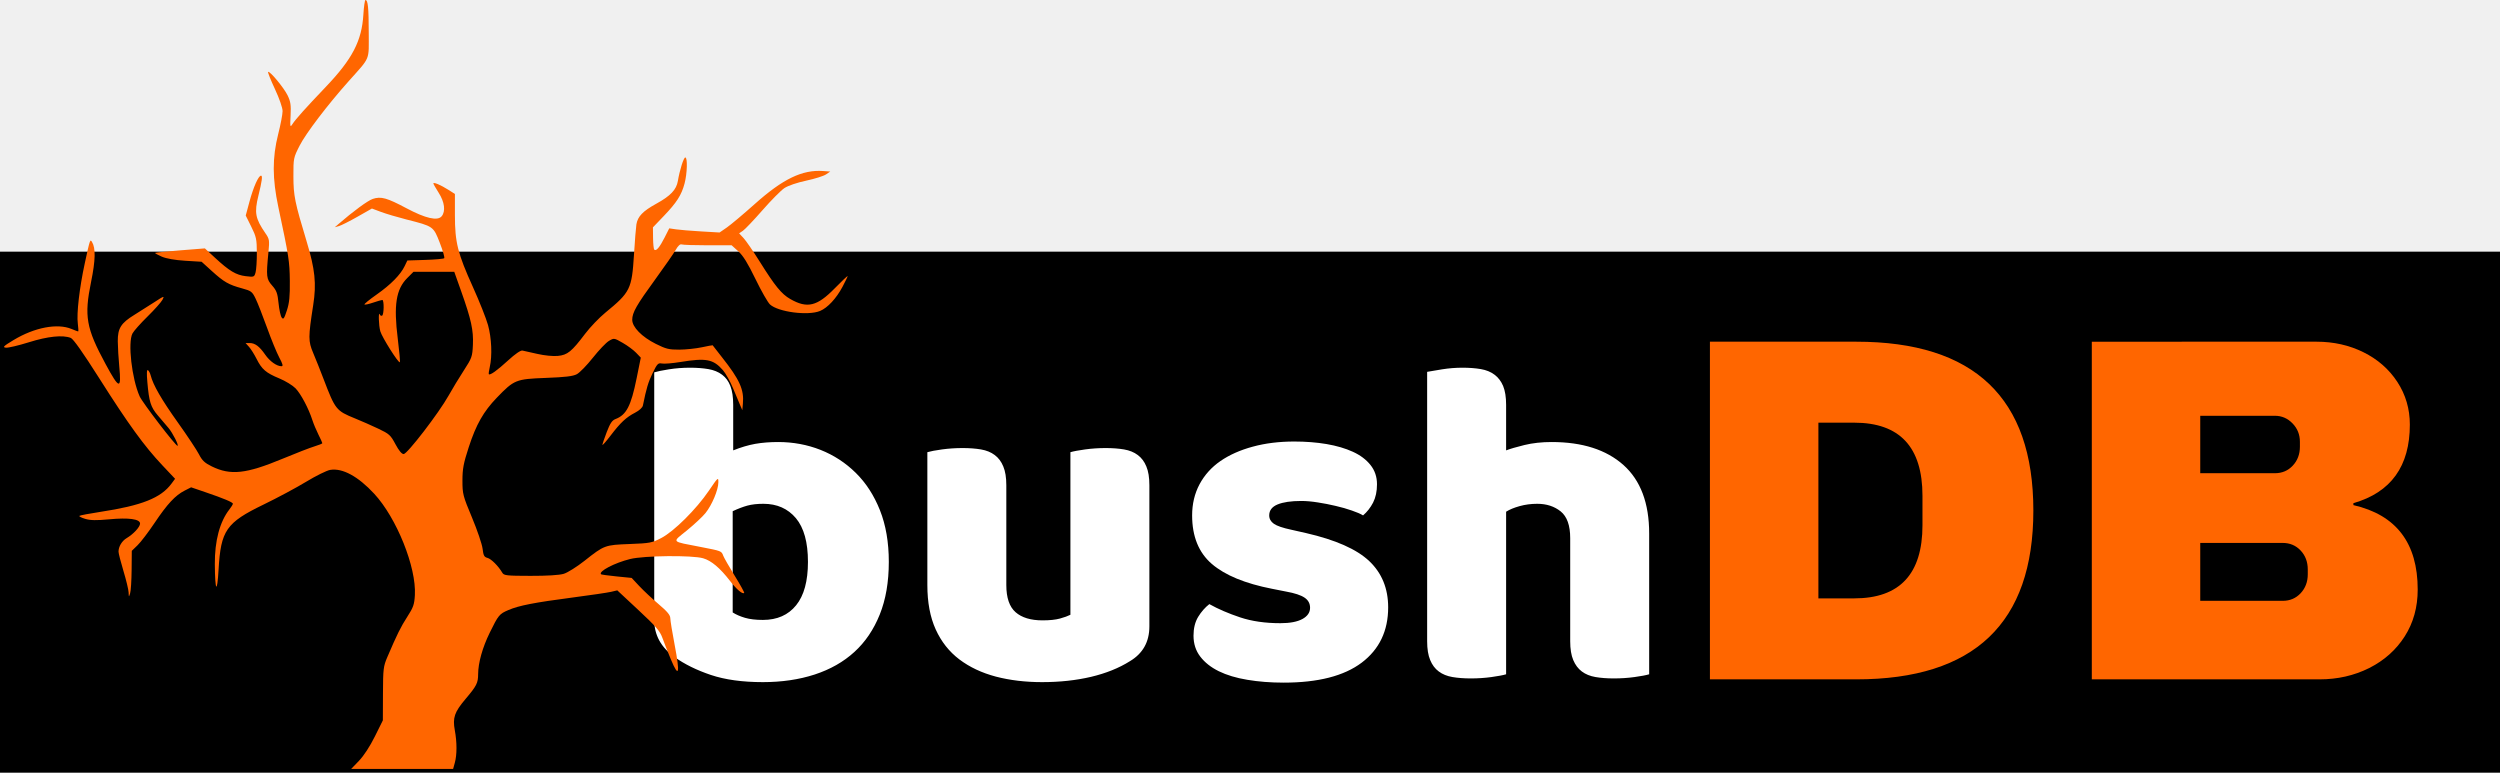
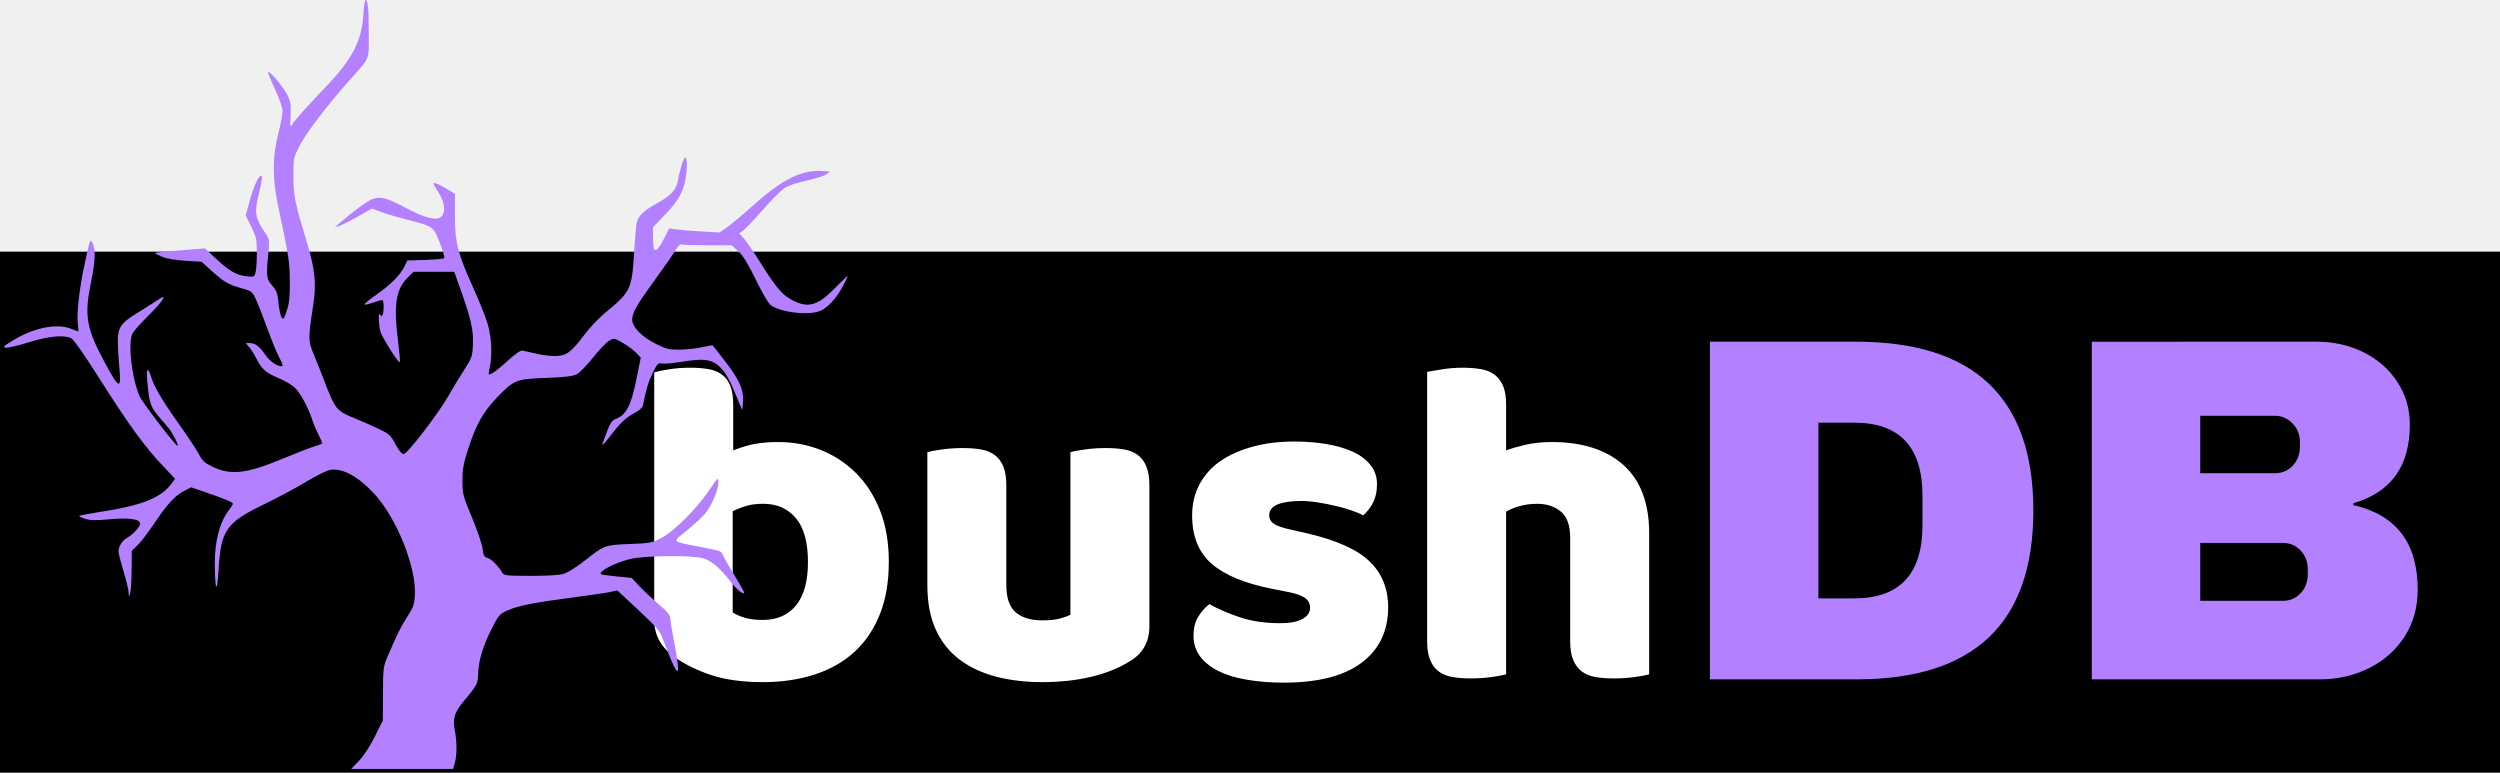
<svg xmlns="http://www.w3.org/2000/svg" width="360" height="111.264" version="1.1" viewBox="0 0 360 111.264" id="svg23">
  <defs id="defs7">
    <filter id="editing-jagged" x="0" y="0" width="1" height="1">
      <feTurbulence baseFrequency="0" result="turb" seed="1" id="feTurbulence2" />
      <feDisplacementMap in="SourceGraphic" in2="turb" id="feDisplacementMap4" scale="0" xChannelSelector="A" yChannelSelector="A" />
    </filter>
  </defs>
-   <g id="g3048">
-     <rect x="6.0092997e-10" y="36.239" width="360" height="75.025" rx="0" ry="6.944" stroke-width="0.79" id="rect9" style="fill:#000000" />
-     <path d="m 267.294,49.204 q 25.509,0 25.509,24.312 0,24.312 -25.509,24.312 H 246.228 V 49.204 Z m -5.445,11.662 v 25.3 h 5.157 q 9.83,0 9.83,-10.53 v -4.241 q 0,-10.53 -9.83,-10.53 z m 71.739,-11.662 q 3.678,0 6.747,1.518 3.076,1.518 4.882,4.273 1.8,2.755 1.8,6.152 0,8.972 -8.128,11.309 v 0.281 q 9.26,2.12 9.26,12.159 0,3.815 -1.872,6.747 -1.878,2.932 -5.124,4.561 -3.253,1.623 -7.14,1.623 H 301.22 V 49.205 Z m -16.753,10.667 v 8.272 h 10.746 q 1.558,0 2.578,-1.093 1.027,-1.099 1.027,-2.722 v -0.707 q 0,-1.558 -1.06,-2.65 -1.06,-1.099 -2.546,-1.099 z m 0,18.311 v 8.337 h 11.878 q 1.551,0 2.578,-1.093 1.027,-1.099 1.027,-2.722 v -0.707 q 0,-1.63 -1.027,-2.722 -1.027,-1.093 -2.578,-1.093 z" fill="#aa0000" stroke-width="0.654" id="path11" style="fill:#ff6600" />
-     <g transform="matrix(1.045165,0,0,1.045165,90.59312,97.16051)" fill="#ffffff" id="g15" style="fill:#ffffff;filter:url(#editing-jagged)">
-       <path d="m 3.46,-7.55 v -34.11 q 0.64,-0.2 2.04,-0.42 1.41,-0.22 2.88,-0.22 1.41,0 2.53,0.19 1.12,0.19 1.89,0.77 0.77,0.57 1.15,1.56 0.39,1 0.39,2.6 v 6.27 q 1.6,-0.64 3.04,-0.9 1.44,-0.25 3.16,-0.25 3.08,0 5.83,1.08 2.75,1.09 4.86,3.17 2.11,2.08 3.33,5.15 1.22,3.08 1.22,7.11 0,4.16 -1.25,7.26 -1.25,3.11 -3.49,5.15 -2.24,2.05 -5.47,3.11 -3.23,1.05 -7.14,1.05 -4.22,0 -7.17,-0.99 Q 8.32,-0.96 6.27,-2.43 3.46,-4.42 3.46,-7.55 Z m 14.97,0 q 2.95,0 4.58,-2.02 1.63,-2.01 1.63,-5.98 0,-4.03 -1.66,-6.02 -1.67,-1.98 -4.48,-1.98 -1.28,0 -2.21,0.25 -0.93,0.26 -2.02,0.77 v 13.95 q 0.71,0.45 1.7,0.74 0.99,0.29 2.46,0.29 z m 22.66,-4.8 v -18.31 q 0.64,-0.19 2.01,-0.38 1.38,-0.19 2.85,-0.19 1.41,0 2.53,0.19 1.12,0.19 1.89,0.77 0.77,0.57 1.18,1.57 0.42,0.99 0.42,2.59 v 13.76 q 0,2.62 1.28,3.74 1.28,1.12 3.71,1.12 1.47,0 2.4,-0.25 0.93,-0.26 1.44,-0.52 v -22.4 q 0.64,-0.19 2.02,-0.38 1.37,-0.19 2.84,-0.19 1.41,0 2.53,0.19 1.12,0.19 1.89,0.77 0.77,0.57 1.18,1.57 0.42,0.99 0.42,2.59 v 19.45 q 0,3.2 -2.69,4.8 -2.24,1.41 -5.34,2.15 -3.11,0.73 -6.75,0.73 -3.46,0 -6.37,-0.76 -2.91,-0.77 -5.03,-2.37 -2.11,-1.6 -3.26,-4.13 -1.15,-2.53 -1.15,-6.11 z m 63.49,3.07 q 0,4.86 -3.65,7.62 -3.65,2.75 -10.75,2.75 -2.69,0 -5,-0.39 -2.3,-0.38 -3.93,-1.18 -1.63,-0.8 -2.56,-2.02 -0.93,-1.21 -0.93,-2.88 0,-1.53 0.64,-2.59 0.64,-1.05 1.54,-1.76 1.85,1.03 4.25,1.83 2.4,0.8 5.54,0.8 1.98,0 3.04,-0.58 1.05,-0.58 1.05,-1.54 0,-0.89 -0.76,-1.4 -0.77,-0.52 -2.56,-0.84 l -1.92,-0.38 q -5.57,-1.09 -8.29,-3.42 -2.72,-2.34 -2.72,-6.69 0,-2.37 1.02,-4.29 1.03,-1.92 2.88,-3.2 1.86,-1.28 4.45,-1.98 2.59,-0.71 5.73,-0.71 2.37,0 4.45,0.35 2.08,0.36 3.61,1.06 1.54,0.7 2.43,1.82 0.9,1.12 0.9,2.66 0,1.47 -0.54,2.53 -0.55,1.05 -1.38,1.76 -0.51,-0.32 -1.54,-0.67 -1.02,-0.36 -2.24,-0.64 -1.21,-0.29 -2.46,-0.48 -1.25,-0.2 -2.27,-0.2 -2.11,0 -3.27,0.48 -1.15,0.48 -1.15,1.51 0,0.7 0.64,1.15 0.64,0.45 2.43,0.83 l 1.99,0.45 q 6.14,1.41 8.73,3.87 2.6,2.47 2.6,6.37 z m 35.96,-10.18 v 19.4 q -0.64,0.19 -2.01,0.38 -1.38,0.19 -2.85,0.19 -1.41,0 -2.53,-0.19 -1.12,-0.19 -1.89,-0.77 -0.76,-0.57 -1.18,-1.57 -0.42,-0.99 -0.42,-2.59 v -14.21 q 0,-2.62 -1.31,-3.68 -1.31,-1.05 -3.23,-1.05 -1.28,0 -2.43,0.32 -1.15,0.32 -1.86,0.77 v 22.4 q -0.64,0.19 -2.01,0.38 -1.38,0.19 -2.85,0.19 -1.41,0 -2.53,-0.19 -1.12,-0.19 -1.89,-0.77 -0.77,-0.57 -1.18,-1.57 -0.42,-0.99 -0.42,-2.59 v -37.12 q 0.71,-0.13 2.08,-0.35 1.38,-0.22 2.79,-0.22 1.4,0 2.52,0.19 1.12,0.19 1.89,0.77 0.77,0.57 1.19,1.56 0.41,1 0.41,2.6 v 6.27 q 0.83,-0.32 2.53,-0.74 1.7,-0.41 3.74,-0.41 6.34,0 9.89,3.16 3.55,3.17 3.55,9.44 z" fill="#ffffff" id="path13" style="fill:#ffffff" />
+   <g id="g903">
+     <g id="g925">
+       <rect x="6.0092997e-10" y="36.239" width="360" height="75.025" rx="0" ry="6.944" stroke-width="0.79" id="rect9" style="fill:#000000" />
+       <path d="m 267.294,49.204 q 25.509,0 25.509,24.312 0,24.312 -25.509,24.312 H 246.228 V 49.204 Z m -5.445,11.662 v 25.3 h 5.157 q 9.83,0 9.83,-10.53 v -4.241 q 0,-10.53 -9.83,-10.53 z m 71.739,-11.662 q 3.678,0 6.747,1.518 3.076,1.518 4.882,4.273 1.8,2.755 1.8,6.152 0,8.972 -8.128,11.309 v 0.281 q 9.26,2.12 9.26,12.159 0,3.815 -1.872,6.747 -1.878,2.932 -5.124,4.561 -3.253,1.623 -7.14,1.623 H 301.22 V 49.205 Z m -16.753,10.667 v 8.272 h 10.746 q 1.558,0 2.578,-1.093 1.027,-1.099 1.027,-2.722 v -0.707 q 0,-1.558 -1.06,-2.65 -1.06,-1.099 -2.546,-1.099 z m 0,18.311 v 8.337 h 11.878 q 1.551,0 2.578,-1.093 1.027,-1.099 1.027,-2.722 v -0.707 q 0,-1.63 -1.027,-2.722 -1.027,-1.093 -2.578,-1.093 z" fill="#aa0000" stroke-width="0.654" id="path11" style="fill:#b380ff" />
+       <g transform="matrix(1.045165,0,0,1.045165,90.59312,97.16051)" fill="#ffffff" id="g15" style="fill:#ffffff;filter:url(#editing-jagged)">
+         <path d="m 3.46,-7.55 v -34.11 q 0.64,-0.2 2.04,-0.42 1.41,-0.22 2.88,-0.22 1.41,0 2.53,0.19 1.12,0.19 1.89,0.77 0.77,0.57 1.15,1.56 0.39,1 0.39,2.6 v 6.27 q 1.6,-0.64 3.04,-0.9 1.44,-0.25 3.16,-0.25 3.08,0 5.83,1.08 2.75,1.09 4.86,3.17 2.11,2.08 3.33,5.15 1.22,3.08 1.22,7.11 0,4.16 -1.25,7.26 -1.25,3.11 -3.49,5.15 -2.24,2.05 -5.47,3.11 -3.23,1.05 -7.14,1.05 -4.22,0 -7.17,-0.99 Q 8.32,-0.96 6.27,-2.43 3.46,-4.42 3.46,-7.55 Z m 14.97,0 q 2.95,0 4.58,-2.02 1.63,-2.01 1.63,-5.98 0,-4.03 -1.66,-6.02 -1.67,-1.98 -4.48,-1.98 -1.28,0 -2.21,0.25 -0.93,0.26 -2.02,0.77 v 13.95 q 0.71,0.45 1.7,0.74 0.99,0.29 2.46,0.29 z m 22.66,-4.8 v -18.31 q 0.64,-0.19 2.01,-0.38 1.38,-0.19 2.85,-0.19 1.41,0 2.53,0.19 1.12,0.19 1.89,0.77 0.77,0.57 1.18,1.57 0.42,0.99 0.42,2.59 v 13.76 q 0,2.62 1.28,3.74 1.28,1.12 3.71,1.12 1.47,0 2.4,-0.25 0.93,-0.26 1.44,-0.52 v -22.4 q 0.64,-0.19 2.02,-0.38 1.37,-0.19 2.84,-0.19 1.41,0 2.53,0.19 1.12,0.19 1.89,0.77 0.77,0.57 1.18,1.57 0.42,0.99 0.42,2.59 v 19.45 q 0,3.2 -2.69,4.8 -2.24,1.41 -5.34,2.15 -3.11,0.73 -6.75,0.73 -3.46,0 -6.37,-0.76 -2.91,-0.77 -5.03,-2.37 -2.11,-1.6 -3.26,-4.13 -1.15,-2.53 -1.15,-6.11 z m 63.49,3.07 q 0,4.86 -3.65,7.62 -3.65,2.75 -10.75,2.75 -2.69,0 -5,-0.39 -2.3,-0.38 -3.93,-1.18 -1.63,-0.8 -2.56,-2.02 -0.93,-1.21 -0.93,-2.88 0,-1.53 0.64,-2.59 0.64,-1.05 1.54,-1.76 1.85,1.03 4.25,1.83 2.4,0.8 5.54,0.8 1.98,0 3.04,-0.58 1.05,-0.58 1.05,-1.54 0,-0.89 -0.76,-1.4 -0.77,-0.52 -2.56,-0.84 l -1.92,-0.38 q -5.57,-1.09 -8.29,-3.42 -2.72,-2.34 -2.72,-6.69 0,-2.37 1.02,-4.29 1.03,-1.92 2.88,-3.2 1.86,-1.28 4.45,-1.98 2.59,-0.71 5.73,-0.71 2.37,0 4.45,0.35 2.08,0.36 3.61,1.06 1.54,0.7 2.43,1.82 0.9,1.12 0.9,2.66 0,1.47 -0.54,2.53 -0.55,1.05 -1.38,1.76 -0.51,-0.32 -1.54,-0.67 -1.02,-0.36 -2.24,-0.64 -1.21,-0.29 -2.46,-0.48 -1.25,-0.2 -2.27,-0.2 -2.11,0 -3.27,0.48 -1.15,0.48 -1.15,1.51 0,0.7 0.64,1.15 0.64,0.45 2.43,0.83 l 1.99,0.45 q 6.14,1.41 8.73,3.87 2.6,2.47 2.6,6.37 z m 35.96,-10.18 v 19.4 q -0.64,0.19 -2.01,0.38 -1.38,0.19 -2.85,0.19 -1.41,0 -2.53,-0.19 -1.12,-0.19 -1.89,-0.77 -0.76,-0.57 -1.18,-1.57 -0.42,-0.99 -0.42,-2.59 v -14.21 q 0,-2.62 -1.31,-3.68 -1.31,-1.05 -3.23,-1.05 -1.28,0 -2.43,0.32 -1.15,0.32 -1.86,0.77 v 22.4 q -0.64,0.19 -2.01,0.38 -1.38,0.19 -2.85,0.19 -1.41,0 -2.53,-0.19 -1.12,-0.19 -1.89,-0.77 -0.77,-0.57 -1.18,-1.57 -0.42,-0.99 -0.42,-2.59 v -37.12 q 0.71,-0.13 2.08,-0.35 1.38,-0.22 2.79,-0.22 1.4,0 2.52,0.19 1.12,0.19 1.89,0.77 0.77,0.57 1.19,1.56 0.41,1 0.41,2.6 v 6.27 q 0.83,-0.32 2.53,-0.74 1.7,-0.41 3.74,-0.41 6.34,0 9.89,3.16 3.55,3.17 3.55,9.44 z" fill="#ffffff" id="path13" style="fill:#ffffff" />
+       </g>
+       <path d="m 51.692,109.556 c 0.688,-0.714 1.577,-2.075 2.283,-3.498 l 1.156,-2.328 0.016,-3.84 c 0.015,-3.572 0.059,-3.94 0.629,-5.272 1.396,-3.264 1.945,-4.371 2.887,-5.827 0.857,-1.325 1.003,-1.743 1.079,-3.102 0.226,-4.002 -2.622,-11.097 -5.856,-14.59 -2.321,-2.507 -4.58,-3.732 -6.338,-3.435 -0.495,0.084 -2.052,0.852 -3.46,1.707 -1.408,0.855 -4.173,2.336 -6.145,3.29 -5.372,2.6 -6.146,3.717 -6.468,9.344 -0.206,3.603 -0.508,3.183 -0.54,-0.75 -0.027,-3.368 0.712,-6.138 2.113,-7.918 0.267,-0.34 0.486,-0.699 0.486,-0.798 0,-0.214 -1.282,-0.751 -4.021,-1.686 l -1.992,-0.68 -0.941,0.48 c -1.347,0.687 -2.494,1.922 -4.322,4.65 -0.88,1.314 -1.979,2.756 -2.441,3.204 l -0.84,0.814 -0.024,2.757 c -0.013,1.516 -0.11,3.026 -0.215,3.354 -0.188,0.586 -0.192,0.584 -0.218,-0.119 -0.014,-0.394 -0.347,-1.78 -0.74,-3.081 -0.392,-1.301 -0.713,-2.558 -0.713,-2.793 0,-0.73 0.49,-1.547 1.167,-1.947 0.975,-0.576 1.935,-1.615 1.935,-2.095 0,-0.659 -1.625,-0.882 -4.466,-0.614 -1.822,0.172 -2.687,0.156 -3.424,-0.065 -0.542,-0.163 -0.925,-0.357 -0.85,-0.432 0.075,-0.075 1.451,-0.337 3.058,-0.582 5.927,-0.904 8.684,-2 10.205,-4.058 l 0.518,-0.701 -1.847,-1.958 c -2.586,-2.742 -4.896,-5.926 -9.04,-12.466 -2.352,-3.712 -3.769,-5.721 -4.132,-5.862 -1.163,-0.452 -3.301,-0.229 -6.044,0.631 -1.484,0.465 -2.968,0.814 -3.299,0.776 -0.515,-0.06 -0.355,-0.218 1.119,-1.107 3.006,-1.812 6.299,-2.439 8.335,-1.588 0.471,0.197 0.901,0.358 0.955,0.358 0.054,0 0.031,-0.511 -0.052,-1.135 -0.191,-1.441 0.233,-5.119 0.996,-8.649 0.756,-3.493 0.773,-3.545 1.044,-3.107 0.548,0.886 0.509,2.63 -0.128,5.745 -1.015,4.963 -0.717,6.652 2.092,11.847 1.982,3.666 2.289,3.718 1.964,0.332 -0.108,-1.128 -0.203,-2.749 -0.212,-3.602 -0.018,-1.89 0.454,-2.639 2.421,-3.843 0.728,-0.445 2.004,-1.254 2.837,-1.798 1.425,-0.93 1.494,-0.951 1.181,-0.358 -0.183,0.347 -1.154,1.435 -2.158,2.42 -1.004,0.984 -1.978,2.08 -2.165,2.434 -0.692,1.309 -0.102,6.498 1.03,9.056 0.397,0.897 5.166,7.123 5.456,7.123 0.238,0 -0.7,-1.857 -1.289,-2.552 -0.355,-0.419 -1.059,-1.249 -1.565,-1.843 -1.007,-1.185 -1.243,-1.941 -1.49,-4.767 -0.111,-1.273 -0.085,-1.835 0.081,-1.732 0.135,0.084 0.314,0.424 0.398,0.757 0.345,1.376 1.562,3.486 3.907,6.774 1.366,1.915 2.738,3.983 3.05,4.595 0.453,0.889 0.823,1.238 1.841,1.736 2.708,1.325 4.935,1.084 10.193,-1.103 1.903,-0.792 3.97,-1.593 4.594,-1.78 0.623,-0.188 1.133,-0.394 1.133,-0.459 0,-0.065 -0.254,-0.625 -0.564,-1.244 -0.31,-0.619 -0.702,-1.555 -0.87,-2.08 -0.534,-1.667 -1.655,-3.781 -2.425,-4.576 -0.41,-0.423 -1.454,-1.062 -2.321,-1.421 -1.943,-0.804 -2.53,-1.308 -3.296,-2.832 -0.33,-0.656 -0.821,-1.435 -1.092,-1.73 L 35.36,49.397 h 0.585 c 0.778,0 1.412,0.472 2.241,1.669 0.671,0.968 1.661,1.672 2.352,1.672 0.262,0 0.184,-0.305 -0.322,-1.253 -0.368,-0.689 -1.164,-2.628 -1.768,-4.309 -0.605,-1.681 -1.34,-3.553 -1.635,-4.16 -0.499,-1.029 -0.632,-1.131 -1.967,-1.494 -1.923,-0.523 -2.602,-0.913 -4.339,-2.49 l -1.475,-1.339 -2.343,-0.143 c -1.487,-0.091 -2.727,-0.308 -3.394,-0.594 -0.578,-0.248 -1.008,-0.491 -0.955,-0.539 0.053,-0.048 1.687,-0.214 3.63,-0.368 l 3.533,-0.281 1.453,1.345 c 2.059,1.906 3.035,2.491 4.436,2.657 1.187,0.141 1.223,0.127 1.41,-0.544 0.105,-0.378 0.188,-1.654 0.183,-2.836 -0.007,-1.946 -0.083,-2.298 -0.804,-3.75 l -0.796,-1.602 0.533,-1.977 c 0.571,-2.121 1.301,-3.767 1.671,-3.767 0.245,0 0.145,0.762 -0.382,2.898 -0.602,2.438 -0.446,3.271 1.008,5.388 0.589,0.857 0.61,0.995 0.434,2.811 -0.333,3.432 -0.293,3.779 0.542,4.73 0.637,0.725 0.781,1.121 0.92,2.535 0.091,0.922 0.294,1.851 0.451,2.066 0.243,0.333 0.354,0.183 0.745,-1.01 0.36,-1.099 0.452,-2.018 0.427,-4.264 -0.032,-2.838 -0.13,-3.47 -1.651,-10.619 -0.876,-4.116 -0.883,-7.112 -0.026,-10.5 0.349,-1.378 0.635,-2.875 0.635,-3.326 1.78e-4,-0.476 -0.461,-1.808 -1.1,-3.175 -0.605,-1.295 -1.049,-2.407 -0.985,-2.47 0.209,-0.209 2.275,2.275 2.808,3.377 0.431,0.891 0.506,1.391 0.431,2.884 -0.085,1.687 -0.067,1.769 0.272,1.244 0.457,-0.706 1.872,-2.286 4.78,-5.334 3.846,-4.031 5.201,-6.638 5.429,-10.44 C 52.396,0.94 52.532,0 52.63,0 c 0.352,0 0.466,1.135 0.469,4.695 0.004,4.13 0.297,3.421 -2.892,6.998 -3.048,3.419 -6.171,7.523 -7.064,9.283 -0.88,1.734 -0.898,1.823 -0.892,4.417 0.007,2.792 0.197,3.727 1.909,9.39 1.209,4 1.422,6.059 0.945,9.126 -0.727,4.674 -0.727,5.213 7.11e-4,6.932 0.358,0.847 1.02,2.506 1.47,3.687 1.7,4.461 1.828,4.622 4.53,5.717 0.901,0.365 2.412,1.03 3.359,1.479 1.589,0.753 1.779,0.925 2.479,2.239 0.491,0.921 0.909,1.423 1.183,1.423 0.52,0 5.083,-5.936 6.468,-8.416 0.53,-0.949 1.517,-2.578 2.193,-3.62 1.163,-1.794 1.233,-1.99 1.311,-3.699 0.095,-2.091 -0.245,-3.644 -1.69,-7.71 l -0.996,-2.804 h -5.868 l -0.901,0.901 c -1.613,1.613 -1.972,3.904 -1.367,8.723 0.227,1.808 0.362,3.338 0.3,3.4 -0.185,0.185 -2.56,-3.579 -2.812,-4.455 -0.234,-0.815 -0.3,-2.983 -0.074,-2.423 0.066,0.165 0.219,0.239 0.339,0.165 0.271,-0.168 0.292,-2.254 0.022,-2.254 -0.108,0 -0.704,0.173 -1.325,0.385 -0.621,0.212 -1.182,0.332 -1.247,0.267 -0.065,-0.065 0.719,-0.705 1.743,-1.423 2.043,-1.432 3.461,-2.87 4.052,-4.111 l 0.384,-0.804 2.571,-0.08 c 1.414,-0.044 2.645,-0.154 2.736,-0.245 0.091,-0.091 -0.196,-1.092 -0.637,-2.225 -0.924,-2.374 -0.914,-2.367 -4.795,-3.351 -1.289,-0.327 -2.937,-0.816 -3.66,-1.087 l -1.316,-0.492 -2.078,1.18 c -1.143,0.649 -2.346,1.256 -2.674,1.348 l -0.597,0.168 0.499,-0.433 c 2.161,-1.872 4.265,-3.415 4.977,-3.65 1.18,-0.389 2.027,-0.154 4.84,1.343 2.769,1.474 4.489,1.865 5.077,1.156 0.589,-0.71 0.419,-2.056 -0.426,-3.373 -0.424,-0.66 -0.77,-1.269 -0.77,-1.352 0,-0.228 1.045,0.214 2.136,0.903 l 0.966,0.61 v 3.061 c 0,3.911 0.396,5.489 2.6,10.36 0.927,2.05 1.903,4.51 2.168,5.466 0.513,1.851 0.621,4.442 0.251,6.037 -0.121,0.521 -0.181,0.986 -0.134,1.034 0.185,0.185 1.195,-0.537 2.767,-1.979 1.015,-0.932 1.808,-1.479 2.068,-1.427 0.232,0.046 1.207,0.264 2.166,0.485 1.005,0.231 2.248,0.353 2.934,0.287 1.393,-0.134 1.982,-0.612 3.939,-3.199 0.709,-0.938 2.014,-2.299 2.898,-3.025 3.603,-2.956 3.819,-3.394 4.128,-8.361 0.124,-1.988 0.281,-3.952 0.35,-4.365 0.19,-1.138 0.934,-1.907 2.873,-2.972 2.037,-1.118 2.887,-2.014 3.096,-3.264 0.267,-1.596 0.834,-3.393 1.071,-3.393 0.342,0 0.277,2.316 -0.106,3.752 -0.444,1.667 -1.124,2.731 -2.991,4.681 l -1.563,1.632 0.017,1.527 c 0.01,0.84 0.087,1.597 0.173,1.683 0.266,0.266 0.772,-0.323 1.48,-1.722 l 0.68,-1.344 0.973,0.144 c 0.535,0.079 2.166,0.214 3.623,0.299 l 2.651,0.155 1.048,-0.724 c 0.576,-0.398 2.39,-1.923 4.031,-3.389 4.035,-3.604 6.838,-4.956 9.831,-4.74 l 1.027,0.074 -0.615,0.418 c -0.338,0.23 -1.623,0.633 -2.854,0.896 -1.308,0.279 -2.608,0.723 -3.126,1.065 -0.488,0.323 -1.91,1.755 -3.16,3.184 -1.251,1.428 -2.52,2.763 -2.821,2.967 l -0.548,0.37 0.638,0.681 c 0.351,0.374 1.41,1.916 2.354,3.425 2.175,3.479 3.111,4.626 4.361,5.344 2.455,1.411 3.874,1.07 6.428,-1.545 1.017,-1.042 1.849,-1.828 1.849,-1.746 0,0.081 -0.336,0.778 -0.746,1.548 -0.89,1.671 -2.14,3.015 -3.223,3.468 -1.716,0.717 -6.026,0.158 -7.216,-0.935 -0.314,-0.289 -1.254,-1.934 -2.088,-3.656 -1.097,-2.265 -1.781,-3.371 -2.475,-3.997 l -0.958,-0.866 h -3.44 c -1.892,0 -3.588,-0.057 -3.769,-0.126 -0.205,-0.079 -0.521,0.213 -0.838,0.776 -0.28,0.496 -1.595,2.393 -2.924,4.216 -2.729,3.746 -3.345,4.825 -3.345,5.863 0,1.047 1.383,2.458 3.396,3.466 1.458,0.73 1.902,0.839 3.377,0.832 0.934,-0.005 2.395,-0.158 3.247,-0.34 0.852,-0.183 1.554,-0.313 1.561,-0.29 0.007,0.023 0.607,0.794 1.334,1.712 2.554,3.227 3.207,4.673 3.022,6.697 l -0.086,0.94 -0.294,-0.684 c -0.162,-0.376 -0.63,-1.491 -1.041,-2.478 -0.411,-0.987 -1.069,-2.161 -1.463,-2.609 -1.39,-1.583 -2.408,-1.776 -6.133,-1.166 -1.116,0.183 -2.304,0.279 -2.642,0.215 -0.555,-0.106 -0.684,0.028 -1.345,1.393 -0.635,1.312 -0.889,2.159 -1.394,4.648 -0.062,0.306 -0.513,0.723 -1.12,1.036 -1.296,0.668 -2.098,1.419 -3.549,3.32 -0.641,0.84 -1.165,1.433 -1.165,1.317 0,-0.115 0.281,-0.944 0.624,-1.841 0.478,-1.251 0.77,-1.688 1.252,-1.871 1.576,-0.599 2.241,-1.876 3.046,-5.848 l 0.607,-2.999 -0.677,-0.707 c -0.372,-0.389 -1.239,-1.029 -1.926,-1.422 -1.244,-0.712 -1.253,-0.713 -1.984,-0.282 -0.404,0.238 -1.441,1.324 -2.304,2.413 -0.863,1.089 -1.903,2.159 -2.312,2.378 -0.561,0.301 -1.653,0.432 -4.477,0.538 -4.31,0.162 -4.558,0.262 -7.059,2.857 -1.912,1.983 -2.975,3.857 -4.034,7.112 -0.763,2.345 -0.909,3.12 -0.909,4.822 4.72e-4,1.931 0.067,2.188 1.38,5.328 0.759,1.815 1.442,3.83 1.519,4.478 0.116,0.981 0.234,1.202 0.7,1.319 0.535,0.134 1.584,1.181 2.138,2.134 0.236,0.407 0.602,0.448 4.057,0.454 2.412,0.005 4.162,-0.103 4.797,-0.296 0.55,-0.167 1.892,-1.009 2.983,-1.87 2.855,-2.256 2.925,-2.282 6.502,-2.418 2.905,-0.11 3.213,-0.168 4.548,-0.861 1.833,-0.951 5.049,-4.147 6.865,-6.823 1.324,-1.951 1.368,-1.989 1.362,-1.193 -0.008,1.089 -0.919,3.261 -1.856,4.423 -0.414,0.513 -1.61,1.632 -2.657,2.485 -2.2,1.793 -2.413,1.539 2.013,2.401 2.981,0.58 2.943,0.565 3.212,1.272 0.11,0.288 0.853,1.586 1.652,2.883 0.799,1.298 1.41,2.402 1.357,2.455 -0.231,0.231 -1.091,-0.496 -2.032,-1.716 -1.45,-1.879 -2.693,-2.929 -3.877,-3.273 -1.585,-0.461 -8.506,-0.39 -10.515,0.107 -2.248,0.556 -4.599,1.789 -4.19,2.198 0.05,0.05 1.062,0.188 2.249,0.307 l 2.158,0.216 1.097,1.173 c 0.603,0.645 1.855,1.815 2.781,2.6 1.252,1.06 1.686,1.581 1.688,2.024 0.002,0.328 0.285,2.069 0.63,3.869 0.793,4.142 0.612,4.846 -0.538,2.09 -0.463,-1.111 -1.023,-2.532 -1.244,-3.157 -0.331,-0.937 -0.935,-1.634 -3.442,-3.971 l -3.041,-2.836 -0.893,0.211 c -0.491,0.116 -2.987,0.485 -5.546,0.82 -5.489,0.718 -7.723,1.153 -9.232,1.8 -1.318,0.565 -1.445,0.719 -2.694,3.263 -1.047,2.135 -1.667,4.351 -1.673,5.98 -0.004,1.267 -0.213,1.679 -1.806,3.559 -1.604,1.894 -1.885,2.71 -1.552,4.51 0.32,1.732 0.321,3.532 0.002,4.681 l -0.249,0.895 h -14.685 l 1.127,-1.169 z" fill="#9955ff" stroke="#000" stroke-width="1.139" id="path21" style="fill:#b380ff;stroke:none;stroke-width:0;stroke-dasharray:none" />
    </g>
-     <path d="m 51.692,109.556 c 0.688,-0.714 1.577,-2.075 2.283,-3.498 l 1.156,-2.328 0.016,-3.84 c 0.015,-3.572 0.059,-3.94 0.629,-5.272 1.396,-3.264 1.945,-4.371 2.887,-5.827 0.857,-1.325 1.003,-1.743 1.079,-3.102 0.226,-4.002 -2.622,-11.097 -5.856,-14.59 -2.321,-2.507 -4.58,-3.732 -6.338,-3.435 -0.495,0.084 -2.052,0.852 -3.46,1.707 -1.408,0.855 -4.173,2.336 -6.145,3.29 -5.372,2.6 -6.146,3.717 -6.468,9.344 -0.206,3.603 -0.508,3.183 -0.54,-0.75 -0.027,-3.368 0.712,-6.138 2.113,-7.918 0.267,-0.34 0.486,-0.699 0.486,-0.798 0,-0.214 -1.282,-0.751 -4.021,-1.686 l -1.992,-0.68 -0.941,0.48 c -1.347,0.687 -2.494,1.922 -4.322,4.65 -0.88,1.314 -1.979,2.756 -2.441,3.204 l -0.84,0.814 -0.024,2.757 c -0.013,1.516 -0.11,3.026 -0.215,3.354 -0.188,0.586 -0.192,0.584 -0.218,-0.119 -0.014,-0.394 -0.347,-1.78 -0.74,-3.081 -0.392,-1.301 -0.713,-2.558 -0.713,-2.793 0,-0.73 0.49,-1.547 1.167,-1.947 0.975,-0.576 1.935,-1.615 1.935,-2.095 0,-0.659 -1.625,-0.882 -4.466,-0.614 -1.822,0.172 -2.687,0.156 -3.424,-0.065 -0.542,-0.163 -0.925,-0.357 -0.85,-0.432 0.075,-0.075 1.451,-0.337 3.058,-0.582 5.927,-0.904 8.684,-2 10.205,-4.058 l 0.518,-0.701 -1.847,-1.958 c -2.586,-2.742 -4.896,-5.926 -9.04,-12.466 -2.352,-3.712 -3.769,-5.721 -4.132,-5.862 -1.163,-0.452 -3.301,-0.229 -6.044,0.631 -1.484,0.465 -2.968,0.814 -3.299,0.776 -0.515,-0.06 -0.355,-0.218 1.119,-1.107 3.006,-1.812 6.299,-2.439 8.335,-1.588 0.471,0.197 0.901,0.358 0.955,0.358 0.054,0 0.031,-0.511 -0.052,-1.135 -0.191,-1.441 0.233,-5.119 0.996,-8.649 0.756,-3.493 0.773,-3.545 1.044,-3.107 0.548,0.886 0.509,2.63 -0.128,5.745 -1.015,4.963 -0.717,6.652 2.092,11.847 1.982,3.666 2.289,3.718 1.964,0.332 -0.108,-1.128 -0.203,-2.749 -0.212,-3.602 -0.018,-1.89 0.454,-2.639 2.421,-3.843 0.728,-0.445 2.004,-1.254 2.837,-1.798 1.425,-0.93 1.494,-0.951 1.181,-0.358 -0.183,0.347 -1.154,1.435 -2.158,2.42 -1.004,0.984 -1.978,2.08 -2.165,2.434 -0.692,1.309 -0.102,6.498 1.03,9.056 0.397,0.897 5.166,7.123 5.456,7.123 0.238,0 -0.7,-1.857 -1.289,-2.552 -0.355,-0.419 -1.059,-1.249 -1.565,-1.843 -1.007,-1.185 -1.243,-1.941 -1.49,-4.767 -0.111,-1.273 -0.085,-1.835 0.081,-1.732 0.135,0.084 0.314,0.424 0.398,0.757 0.345,1.376 1.562,3.486 3.907,6.774 1.366,1.915 2.738,3.983 3.05,4.595 0.453,0.889 0.823,1.238 1.841,1.736 2.708,1.325 4.935,1.084 10.193,-1.103 1.903,-0.792 3.97,-1.593 4.594,-1.78 0.623,-0.188 1.133,-0.394 1.133,-0.459 0,-0.065 -0.254,-0.625 -0.564,-1.244 -0.31,-0.619 -0.702,-1.555 -0.87,-2.08 -0.534,-1.667 -1.655,-3.781 -2.425,-4.576 -0.41,-0.423 -1.454,-1.062 -2.321,-1.421 -1.943,-0.804 -2.53,-1.308 -3.296,-2.832 -0.33,-0.656 -0.821,-1.435 -1.092,-1.73 L 35.36,49.397 h 0.585 c 0.778,0 1.412,0.472 2.241,1.669 0.671,0.968 1.661,1.672 2.352,1.672 0.262,0 0.184,-0.305 -0.322,-1.253 -0.368,-0.689 -1.164,-2.628 -1.768,-4.309 -0.605,-1.681 -1.34,-3.553 -1.635,-4.16 -0.499,-1.029 -0.632,-1.131 -1.967,-1.494 -1.923,-0.523 -2.602,-0.913 -4.339,-2.49 l -1.475,-1.339 -2.343,-0.143 c -1.487,-0.091 -2.727,-0.308 -3.394,-0.594 -0.578,-0.248 -1.008,-0.491 -0.955,-0.539 0.053,-0.048 1.687,-0.214 3.63,-0.368 l 3.533,-0.281 1.453,1.345 c 2.059,1.906 3.035,2.491 4.436,2.657 1.187,0.141 1.223,0.127 1.41,-0.544 0.105,-0.378 0.188,-1.654 0.183,-2.836 -0.007,-1.946 -0.083,-2.298 -0.804,-3.75 l -0.796,-1.602 0.533,-1.977 c 0.571,-2.121 1.301,-3.767 1.671,-3.767 0.245,0 0.145,0.762 -0.382,2.898 -0.602,2.438 -0.446,3.271 1.008,5.388 0.589,0.857 0.61,0.995 0.434,2.811 -0.333,3.432 -0.293,3.779 0.542,4.73 0.637,0.725 0.781,1.121 0.92,2.535 0.091,0.922 0.294,1.851 0.451,2.066 0.243,0.333 0.354,0.183 0.745,-1.01 0.36,-1.099 0.452,-2.018 0.427,-4.264 -0.032,-2.838 -0.13,-3.47 -1.651,-10.619 -0.876,-4.116 -0.883,-7.112 -0.026,-10.5 0.349,-1.378 0.635,-2.875 0.635,-3.326 1.78e-4,-0.476 -0.461,-1.808 -1.1,-3.175 -0.605,-1.295 -1.049,-2.407 -0.985,-2.47 0.209,-0.209 2.275,2.275 2.808,3.377 0.431,0.891 0.506,1.391 0.431,2.884 -0.085,1.687 -0.067,1.769 0.272,1.244 0.457,-0.706 1.872,-2.286 4.78,-5.334 3.846,-4.031 5.201,-6.638 5.429,-10.44 C 52.396,0.94 52.532,0 52.63,0 c 0.352,0 0.466,1.135 0.469,4.695 0.004,4.13 0.297,3.421 -2.892,6.998 -3.048,3.419 -6.171,7.523 -7.064,9.283 -0.88,1.734 -0.898,1.823 -0.892,4.417 0.007,2.792 0.197,3.727 1.909,9.39 1.209,4 1.422,6.059 0.945,9.126 -0.727,4.674 -0.727,5.213 7.11e-4,6.932 0.358,0.847 1.02,2.506 1.47,3.687 1.7,4.461 1.828,4.622 4.53,5.717 0.901,0.365 2.412,1.03 3.359,1.479 1.589,0.753 1.779,0.925 2.479,2.239 0.491,0.921 0.909,1.423 1.183,1.423 0.52,0 5.083,-5.936 6.468,-8.416 0.53,-0.949 1.517,-2.578 2.193,-3.62 1.163,-1.794 1.233,-1.99 1.311,-3.699 0.095,-2.091 -0.245,-3.644 -1.69,-7.71 l -0.996,-2.804 h -5.868 l -0.901,0.901 c -1.613,1.613 -1.972,3.904 -1.367,8.723 0.227,1.808 0.362,3.338 0.3,3.4 -0.185,0.185 -2.56,-3.579 -2.812,-4.455 -0.234,-0.815 -0.3,-2.983 -0.074,-2.423 0.066,0.165 0.219,0.239 0.339,0.165 0.271,-0.168 0.292,-2.254 0.022,-2.254 -0.108,0 -0.704,0.173 -1.325,0.385 -0.621,0.212 -1.182,0.332 -1.247,0.267 -0.065,-0.065 0.719,-0.705 1.743,-1.423 2.043,-1.432 3.461,-2.87 4.052,-4.111 l 0.384,-0.804 2.571,-0.08 c 1.414,-0.044 2.645,-0.154 2.736,-0.245 0.091,-0.091 -0.196,-1.092 -0.637,-2.225 -0.924,-2.374 -0.914,-2.367 -4.795,-3.351 -1.289,-0.327 -2.937,-0.816 -3.66,-1.087 l -1.316,-0.492 -2.078,1.18 c -1.143,0.649 -2.346,1.256 -2.674,1.348 l -0.597,0.168 0.499,-0.433 c 2.161,-1.872 4.265,-3.415 4.977,-3.65 1.18,-0.389 2.027,-0.154 4.84,1.343 2.769,1.474 4.489,1.865 5.077,1.156 0.589,-0.71 0.419,-2.056 -0.426,-3.373 -0.424,-0.66 -0.77,-1.269 -0.77,-1.352 0,-0.228 1.045,0.214 2.136,0.903 l 0.966,0.61 v 3.061 c 0,3.911 0.396,5.489 2.6,10.36 0.927,2.05 1.903,4.51 2.168,5.466 0.513,1.851 0.621,4.442 0.251,6.037 -0.121,0.521 -0.181,0.986 -0.134,1.034 0.185,0.185 1.195,-0.537 2.767,-1.979 1.015,-0.932 1.808,-1.479 2.068,-1.427 0.232,0.046 1.207,0.264 2.166,0.485 1.005,0.231 2.248,0.353 2.934,0.287 1.393,-0.134 1.982,-0.612 3.939,-3.199 0.709,-0.938 2.014,-2.299 2.898,-3.025 3.603,-2.956 3.819,-3.394 4.128,-8.361 0.124,-1.988 0.281,-3.952 0.35,-4.365 0.19,-1.138 0.934,-1.907 2.873,-2.972 2.037,-1.118 2.887,-2.014 3.096,-3.264 0.267,-1.596 0.834,-3.393 1.071,-3.393 0.342,0 0.277,2.316 -0.106,3.752 -0.444,1.667 -1.124,2.731 -2.991,4.681 l -1.563,1.632 0.017,1.527 c 0.01,0.84 0.087,1.597 0.173,1.683 0.266,0.266 0.772,-0.323 1.48,-1.722 l 0.68,-1.344 0.973,0.144 c 0.535,0.079 2.166,0.214 3.623,0.299 l 2.651,0.155 1.048,-0.724 c 0.576,-0.398 2.39,-1.923 4.031,-3.389 4.035,-3.604 6.838,-4.956 9.831,-4.74 l 1.027,0.074 -0.615,0.418 c -0.338,0.23 -1.623,0.633 -2.854,0.896 -1.308,0.279 -2.608,0.723 -3.126,1.065 -0.488,0.323 -1.91,1.755 -3.16,3.184 -1.251,1.428 -2.52,2.763 -2.821,2.967 l -0.548,0.37 0.638,0.681 c 0.351,0.374 1.41,1.916 2.354,3.425 2.175,3.479 3.111,4.626 4.361,5.344 2.455,1.411 3.874,1.07 6.428,-1.545 1.017,-1.042 1.849,-1.828 1.849,-1.746 0,0.081 -0.336,0.778 -0.746,1.548 -0.89,1.671 -2.14,3.015 -3.223,3.468 -1.716,0.717 -6.026,0.158 -7.216,-0.935 -0.314,-0.289 -1.254,-1.934 -2.088,-3.656 -1.097,-2.265 -1.781,-3.371 -2.475,-3.997 l -0.958,-0.866 h -3.44 c -1.892,0 -3.588,-0.057 -3.769,-0.126 -0.205,-0.079 -0.521,0.213 -0.838,0.776 -0.28,0.496 -1.595,2.393 -2.924,4.216 -2.729,3.746 -3.345,4.825 -3.345,5.863 0,1.047 1.383,2.458 3.396,3.466 1.458,0.73 1.902,0.839 3.377,0.832 0.934,-0.005 2.395,-0.158 3.247,-0.34 0.852,-0.183 1.554,-0.313 1.561,-0.29 0.007,0.023 0.607,0.794 1.334,1.712 2.554,3.227 3.207,4.673 3.022,6.697 l -0.086,0.94 -0.294,-0.684 c -0.162,-0.376 -0.63,-1.491 -1.041,-2.478 -0.411,-0.987 -1.069,-2.161 -1.463,-2.609 -1.39,-1.583 -2.408,-1.776 -6.133,-1.166 -1.116,0.183 -2.304,0.279 -2.642,0.215 -0.555,-0.106 -0.684,0.028 -1.345,1.393 -0.635,1.312 -0.889,2.159 -1.394,4.648 -0.062,0.306 -0.513,0.723 -1.12,1.036 -1.296,0.668 -2.098,1.419 -3.549,3.32 -0.641,0.84 -1.165,1.433 -1.165,1.317 0,-0.115 0.281,-0.944 0.624,-1.841 0.478,-1.251 0.77,-1.688 1.252,-1.871 1.576,-0.599 2.241,-1.876 3.046,-5.848 l 0.607,-2.999 -0.677,-0.707 c -0.372,-0.389 -1.239,-1.029 -1.926,-1.422 -1.244,-0.712 -1.253,-0.713 -1.984,-0.282 -0.404,0.238 -1.441,1.324 -2.304,2.413 -0.863,1.089 -1.903,2.159 -2.312,2.378 -0.561,0.301 -1.653,0.432 -4.477,0.538 -4.31,0.162 -4.558,0.262 -7.059,2.857 -1.912,1.983 -2.975,3.857 -4.034,7.112 -0.763,2.345 -0.909,3.12 -0.909,4.822 4.72e-4,1.931 0.067,2.188 1.38,5.328 0.759,1.815 1.442,3.83 1.519,4.478 0.116,0.981 0.234,1.202 0.7,1.319 0.535,0.134 1.584,1.181 2.138,2.134 0.236,0.407 0.602,0.448 4.057,0.454 2.412,0.005 4.162,-0.103 4.797,-0.296 0.55,-0.167 1.892,-1.009 2.983,-1.87 2.855,-2.256 2.925,-2.282 6.502,-2.418 2.905,-0.11 3.213,-0.168 4.548,-0.861 1.833,-0.951 5.049,-4.147 6.865,-6.823 1.324,-1.951 1.368,-1.989 1.362,-1.193 -0.008,1.089 -0.919,3.261 -1.856,4.423 -0.414,0.513 -1.61,1.632 -2.657,2.485 -2.2,1.793 -2.413,1.539 2.013,2.401 2.981,0.58 2.943,0.565 3.212,1.272 0.11,0.288 0.853,1.586 1.652,2.883 0.799,1.298 1.41,2.402 1.357,2.455 -0.231,0.231 -1.091,-0.496 -2.032,-1.716 -1.45,-1.879 -2.693,-2.929 -3.877,-3.273 -1.585,-0.461 -8.506,-0.39 -10.515,0.107 -2.248,0.556 -4.599,1.789 -4.19,2.198 0.05,0.05 1.062,0.188 2.249,0.307 l 2.158,0.216 1.097,1.173 c 0.603,0.645 1.855,1.815 2.781,2.6 1.252,1.06 1.686,1.581 1.688,2.024 0.002,0.328 0.285,2.069 0.63,3.869 0.793,4.142 0.612,4.846 -0.538,2.09 -0.463,-1.111 -1.023,-2.532 -1.244,-3.157 -0.331,-0.937 -0.935,-1.634 -3.442,-3.971 l -3.041,-2.836 -0.893,0.211 c -0.491,0.116 -2.987,0.485 -5.546,0.82 -5.489,0.718 -7.723,1.153 -9.232,1.8 -1.318,0.565 -1.445,0.719 -2.694,3.263 -1.047,2.135 -1.667,4.351 -1.673,5.98 -0.004,1.267 -0.213,1.679 -1.806,3.559 -1.604,1.894 -1.885,2.71 -1.552,4.51 0.32,1.732 0.321,3.532 0.002,4.681 l -0.249,0.895 h -14.685 l 1.127,-1.169 z" fill="#9955ff" stroke="#000" stroke-width="1.139" id="path21" style="fill:#ff6600;stroke:none;stroke-width:0;stroke-dasharray:none" />
  </g>
</svg>
